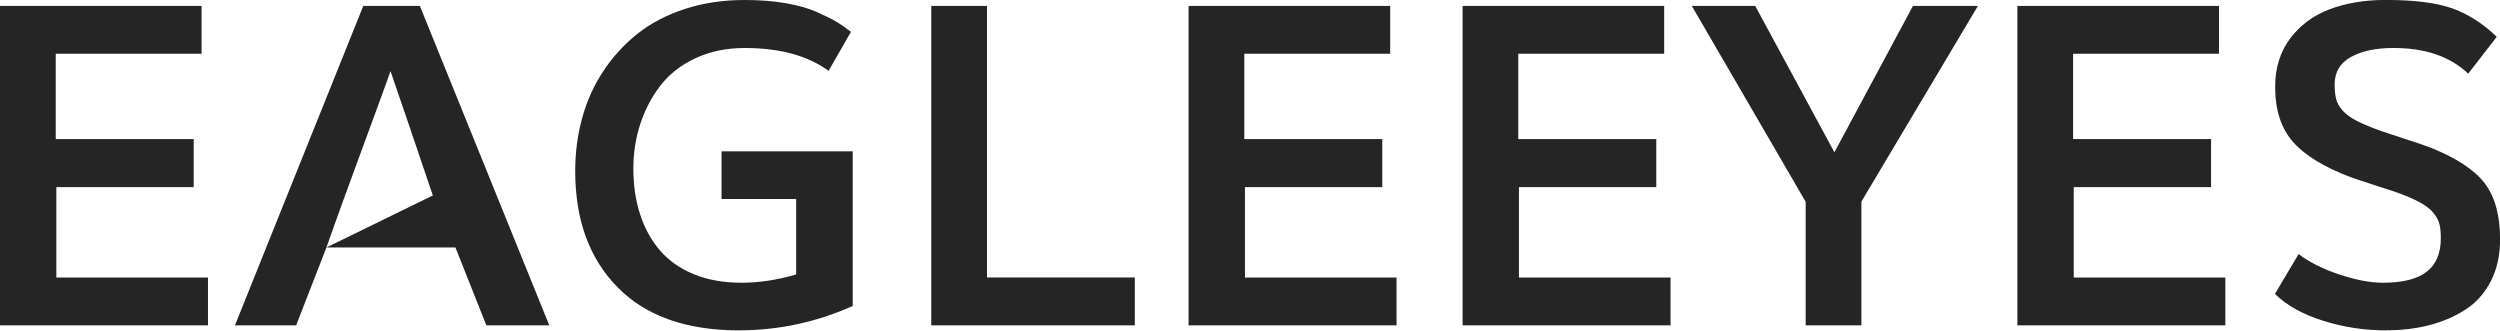
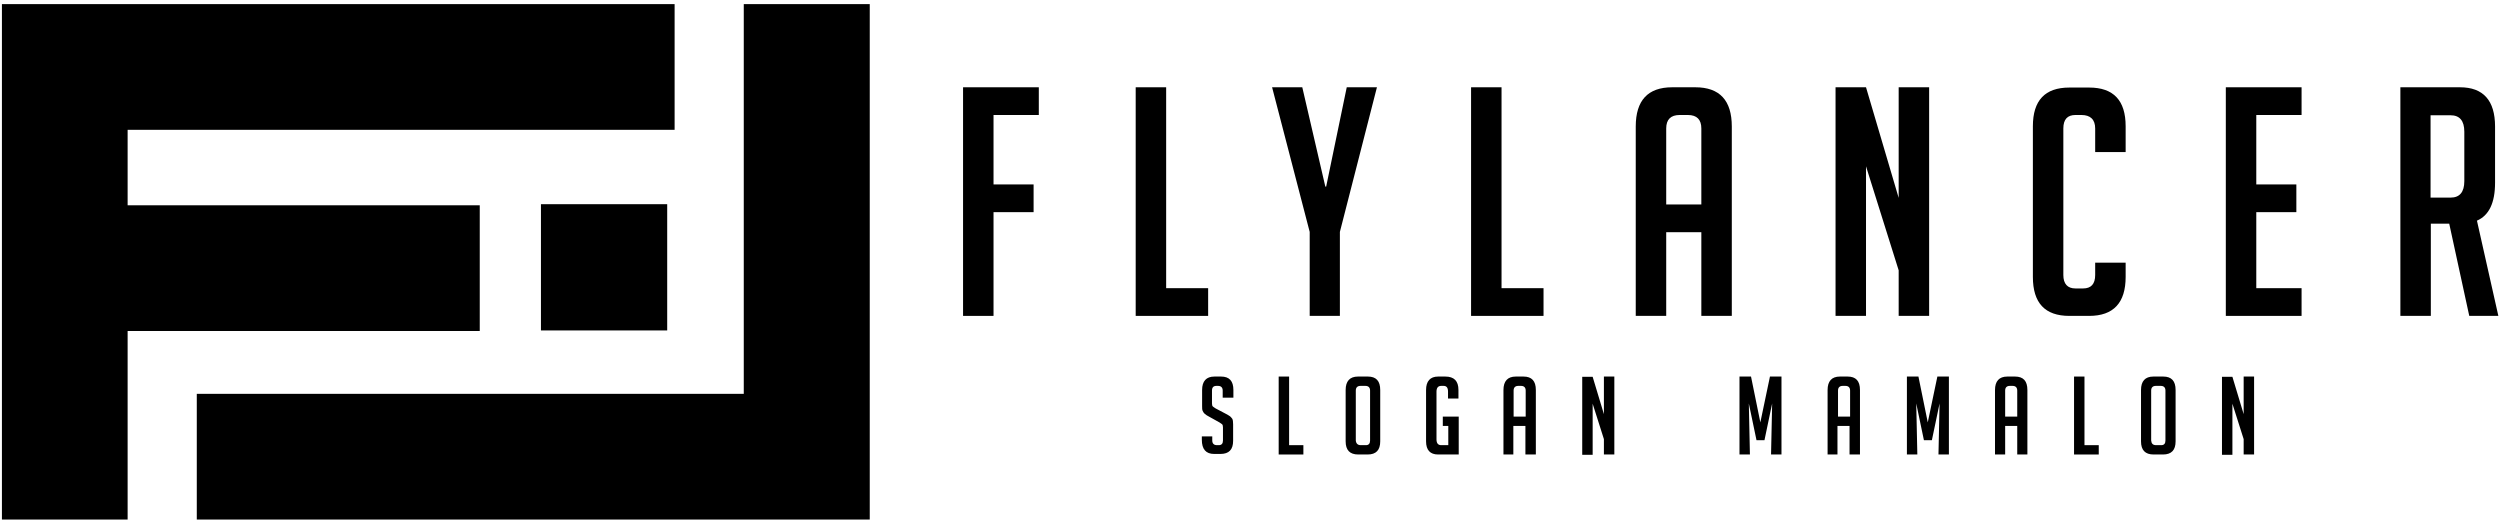
- <svg xmlns="http://www.w3.org/2000/svg" xmlns:xlink="http://www.w3.org/1999/xlink" width="133.547" height="17.648" viewBox="0 0 133.547 17.648">
-   <path fill="#252525" d="M0 .316V17.38h11.11v-2.556h-8.1V9.996h7.337V7.43h-7.37V2.87h7.792V.317" />
-   <defs>
-     <path id="a" d="M0 0h133.547v17.648H0z" />
-   </defs>
-   <clipPath id="b">
-     <use xlink:href="#a" overflow="visible" />
-   </clipPath>
-   <path clip-path="url(#b)" fill="#252525" d="M12.55 17.38L19.406.316h3.023l6.913 17.062H25.98l-1.652-4.16h-6.89l-1.618 4.16h-3.27zm4.888-4.16l5.684-2.778c-.9-2.664-1.653-4.88-2.262-6.645-.508 1.477-2.392 6.47-3.422 9.422M39.47 17.648c-2.806 0-4.964-.766-6.476-2.297-1.51-1.53-2.267-3.604-2.267-6.222 0-.976.123-1.916.37-2.818.245-.902.62-1.736 1.124-2.502.505-.765 1.112-1.43 1.823-1.998C34.753 1.245 35.6.8 36.58.48 37.56.16 38.625 0 39.774 0c.804 0 1.537.056 2.197.17.66.113 1.226.275 1.694.486.47.21.817.385 1.043.52.227.138.477.312.75.523l-1.195 2.085c-1.117-.813-2.61-1.22-4.477-1.22-.984 0-1.867.185-2.648.552-.78.367-1.406.86-1.875 1.476-.47.617-.824 1.3-1.066 2.05-.243.752-.364 1.536-.364 2.357 0 .898.12 1.718.364 2.46.242.742.597 1.385 1.066 1.928.47.543 1.072.965 1.81 1.266.74.3 1.585.45 2.538.45.945 0 1.918-.147 2.918-.444v-4.03h-3.985V8.084h7.008v8.262c-1.944.868-3.972 1.3-6.08 1.3M49.746 17.38V.316h2.977v14.507h7.898v2.555M63.492 17.38V.316h10.77V2.87H66.47v4.56h7.37v2.566h-7.336v4.828h8.098v2.555M78.13 17.38V.316h10.768V2.87h-7.793v4.56h7.372v2.566H81.14v4.828h8.098v2.555M96.457 17.38v-6.6L90.375.318h3.387l4.23 7.816 4.195-7.816h3.47L99.433 10.77v6.61M107.766 17.38V.316h10.77V2.87h-7.794v4.56h7.37v2.566h-7.335v4.828h8.098v2.555M127.477 17.648c-1.172 0-2.3-.172-3.387-.516s-1.94-.82-2.566-1.43l1.267-2.133c.555.43 1.275.792 2.162 1.09s1.666.444 2.34.444c1.053 0 1.832-.195 2.336-.586s.756-.984.756-1.78c0-.314-.023-.565-.07-.757s-.152-.39-.315-.597c-.166-.207-.41-.398-.734-.574s-.76-.362-1.307-.558c-.235-.078-.632-.207-1.19-.387s-.967-.317-1.225-.41c-1.406-.532-2.426-1.16-3.06-1.88-.632-.724-.948-1.702-.948-2.937 0-1 .264-1.855.79-2.566.528-.71 1.23-1.235 2.105-1.57.875-.336 1.875-.504 3-.504 1.523 0 2.707.148 3.55.445.845.297 1.643.805 2.393 1.523l-1.524 1.97c-.96-.915-2.292-1.372-3.995-1.372-.93 0-1.686.16-2.268.48-.582.32-.873.81-.873 1.465 0 .32.027.583.082.79s.17.41.346.61c.176.2.428.382.756.55s.766.35 1.313.545c.196.07.605.205 1.226.405.62.2 1.084.357 1.39.474 1.39.555 2.358 1.192 2.905 1.91.548.72.82 1.72.82 3 0 .853-.167 1.6-.503 2.245s-.793 1.15-1.37 1.517-1.22.64-1.923.82-1.465.27-2.277.27" />
+ <svg xmlns="http://www.w3.org/2000/svg" version="1.1" id="Capa_1" x="0px" y="0px" viewBox="0 0 910.9 190.8" style="enable-background:new 0 0 910.9 190.8;" xml:space="preserve">
+   <g>
+     <g>
+       <g>
+         <polygon points="271,1.5 271,143.5 71.7,143.5 71.7,189.3 271,189.3 316.9,189.3 316.9,143.5 316.9,1.5    " />
+         <polygon points="174.8,120.6 174.8,74.8 46.5,74.8 46.5,47.3 245.8,47.3 245.8,1.5 46.5,1.5 0.7,1.5 0.7,47.3 0.7,74.8      0.7,120.6 0.7,189.3 46.5,189.3 46.5,120.6    " />
+         <rect x="197.1" y="74.4" width="46" height="46" />
+       </g>
+     </g>
+     <g>
+       <path d="M376.6,67.2v10.1H362v37.8h-11.1V31.8h27.6v10.1H362v25.3H376.6z" />
+       <path d="M440.2,115.1h-26.4V31.8h11.1V105h15.3V115.1z" />
+       <path d="M488.3,115.1h-11.1V84.5l-13.7-52.7h11l8.4,36.2h0.3l7.5-36.2h11l-13.5,52.7V115.1z" />
+       <path d="M562.4,115.1h-26.4V31.8h11.1V105h15.3V115.1z" />
+       <path d="M607.1,115.1H596v-69c0-9.5,4.4-14.3,13.3-14.3h8.4c8.9,0,13.3,4.8,13.3,14.3v69h-11.1V84.6h-12.8V115.1z M619.9,74.5    V46.8c0-3.2-1.6-4.9-4.9-4.9h-3c-3.2,0-4.9,1.6-4.9,4.9v27.7H619.9z" />
+       <path d="M691.8,72.1V31.8h11.1v83.3h-11.1V98.5l-11.9-37.9v54.5h-11.1V31.8h11.1L691.8,72.1z" />
+       <path d="M774.5,95.6v5.3c0,9.4-4.4,14.2-13.3,14.2H754c-8.9,0-13.3-4.7-13.3-14.2V46c0-9.4,4.4-14.1,13.3-14.1h7.2    c8.9,0,13.3,4.7,13.3,14.1v9.4h-11.1v-8.6c0-3.2-1.7-4.9-5-4.9h-2.2c-2.9,0-4.4,1.6-4.4,4.9v53.4c0,3.2,1.5,4.9,4.4,4.9h2.8    c2.9,0,4.4-1.6,4.4-4.9v-4.5H774.5z" />
+       <path d="M811,115.1V31.8h27.6v10.1h-16.5v25.3h14.6v10.1h-14.6V105h16.5v10.1H811z" />
+       <path d="M874.5,31.8h21.8c8.5,0,12.8,4.8,12.8,14.3v20.5c0,7.3-2.2,11.9-6.6,13.8l7.8,34.7h-10.6l-7.3-33.6h-6.7v33.6h-11.1V31.8z     M885.6,72h7.3c3.3,0,5-2,5-6v-18c0-4-1.7-6-5-6h-7.3V72z" />
+     </g>
+     <g>
+       <path d="M445.5,144.8v-2.5c0-1.1-0.6-1.7-1.7-1.7h-0.6c-1.1,0-1.6,0.6-1.6,1.7v4.7c0,0.5,0.1,0.9,0.3,1.1c0.2,0.2,0.6,0.4,1,0.7    l3.6,1.9c0.8,0.4,1.4,0.8,1.7,1c0.3,0.3,0.6,0.6,0.8,0.9c0.2,0.4,0.3,1,0.3,2v6c0,3.2-1.5,4.8-4.6,4.8h-2.3c-3,0-4.5-1.7-4.5-5.2    V159h3.8v1.5c0,1.1,0.6,1.7,1.7,1.7h0.7c1,0,1.5-0.6,1.5-1.7v-4.8c0-0.5-0.1-0.9-0.3-1.1c-0.2-0.2-0.6-0.4-1-0.7l-3.6-2    c-0.8-0.4-1.4-0.8-1.7-1.1c-0.4-0.3-0.6-0.7-0.8-1.1s-0.2-1.1-0.2-1.8v-5.8c0-3.2,1.5-4.9,4.5-4.9h2.4c3,0,4.5,1.6,4.5,4.9v2.8    H445.5z" />
+       <path d="M474.9,165.6h-9v-28.4h3.8v25h5.2V165.6z" />
+       <path d="M494.9,165.6c-3.1,0-4.6-1.6-4.6-4.8v-18.7c0-3.2,1.5-4.9,4.5-4.9h3.6c3,0,4.5,1.6,4.5,4.9v18.7c0,3.2-1.5,4.8-4.6,4.8    H494.9z M495.8,162.2h1.9c1,0,1.5-0.6,1.5-1.7v-18.2c0-1.1-0.6-1.7-1.7-1.7h-1.8c-1.1,0-1.7,0.6-1.7,1.7v18.2    C494.1,161.6,494.7,162.2,495.8,162.2z" />
+       <path d="M525.7,155.2v-3.4h5.8v13.8H524c-2.9,0-4.4-1.6-4.4-4.8v-18.7c0-3.2,1.5-4.9,4.4-4.9h2.6c3.2,0,4.8,1.6,4.8,4.9v3.1h-3.8    v-2.5c0-1.4-0.5-2.1-1.6-2.1h-0.9c-1.1,0-1.7,0.7-1.7,2.1v17.4c0,1.4,0.6,2.1,1.7,2.1h2.6v-7H525.7z" />
+       <path d="M551.6,165.6h-3.8v-23.5c0-3.2,1.5-4.9,4.5-4.9h2.8c3,0,4.5,1.6,4.5,4.9v23.5h-3.8v-10.4h-4.4V165.6z M555.9,151.8v-9.5    c0-1.1-0.6-1.7-1.7-1.7h-1c-1.1,0-1.7,0.6-1.7,1.7v9.5H555.9z" />
+       <path d="M584.4,150.9v-13.7h3.8v28.4h-3.8V160l-4.1-12.9v18.6h-3.8v-28.4h3.8L584.4,150.9z" />
+       <path d="M641.4,153.9l3.5-16.7h4.2v28.4h-3.8l0.4-18.6l-2.8,13.4h-2.9l-2.8-13.4l0.4,18.6h-3.8v-28.4h4.2L641.4,153.9z" />
+       <path d="M669.7,165.6h-3.8v-23.5c0-3.2,1.5-4.9,4.5-4.9h2.8c3,0,4.5,1.6,4.5,4.9v23.5h-3.8v-10.4h-4.4V165.6z M674.1,151.8v-9.5    c0-1.1-0.6-1.7-1.7-1.7h-1c-1.1,0-1.7,0.6-1.7,1.7v9.5H674.1z" />
+       <path d="M702.4,153.9l3.5-16.7h4.2v28.4h-3.8l0.4-18.6l-2.8,13.4h-2.9l-2.8-13.4l0.4,18.6h-3.8v-28.4h4.2L702.4,153.9z" />
+       <path d="M730.7,165.6h-3.8v-23.5c0-3.2,1.5-4.9,4.5-4.9h2.8c3,0,4.5,1.6,4.5,4.9v23.5H735v-10.4h-4.4V165.6z M735,151.8v-9.5    c0-1.1-0.6-1.7-1.7-1.7h-1c-1.1,0-1.7,0.6-1.7,1.7v9.5H735z" />
+       <path d="M764.7,165.6h-9v-28.4h3.8v25h5.2V165.6z" />
+       <path d="M784.7,165.6c-3.1,0-4.6-1.6-4.6-4.8v-18.7c0-3.2,1.5-4.9,4.5-4.9h3.6c3,0,4.5,1.6,4.5,4.9v18.7c0,3.2-1.5,4.8-4.6,4.8    H784.7z M785.6,162.2h1.9c1,0,1.5-0.6,1.5-1.7v-18.2c0-1.1-0.6-1.7-1.7-1.7h-1.8c-1.1,0-1.7,0.6-1.7,1.7v18.2    C783.9,161.6,784.4,162.2,785.6,162.2z" />
+       <path d="M817.5,150.9v-13.7h3.8v28.4h-3.8V160l-4.1-12.9v18.6h-3.8v-28.4h3.8L817.5,150.9z" />
+     </g>
+   </g>
</svg>
